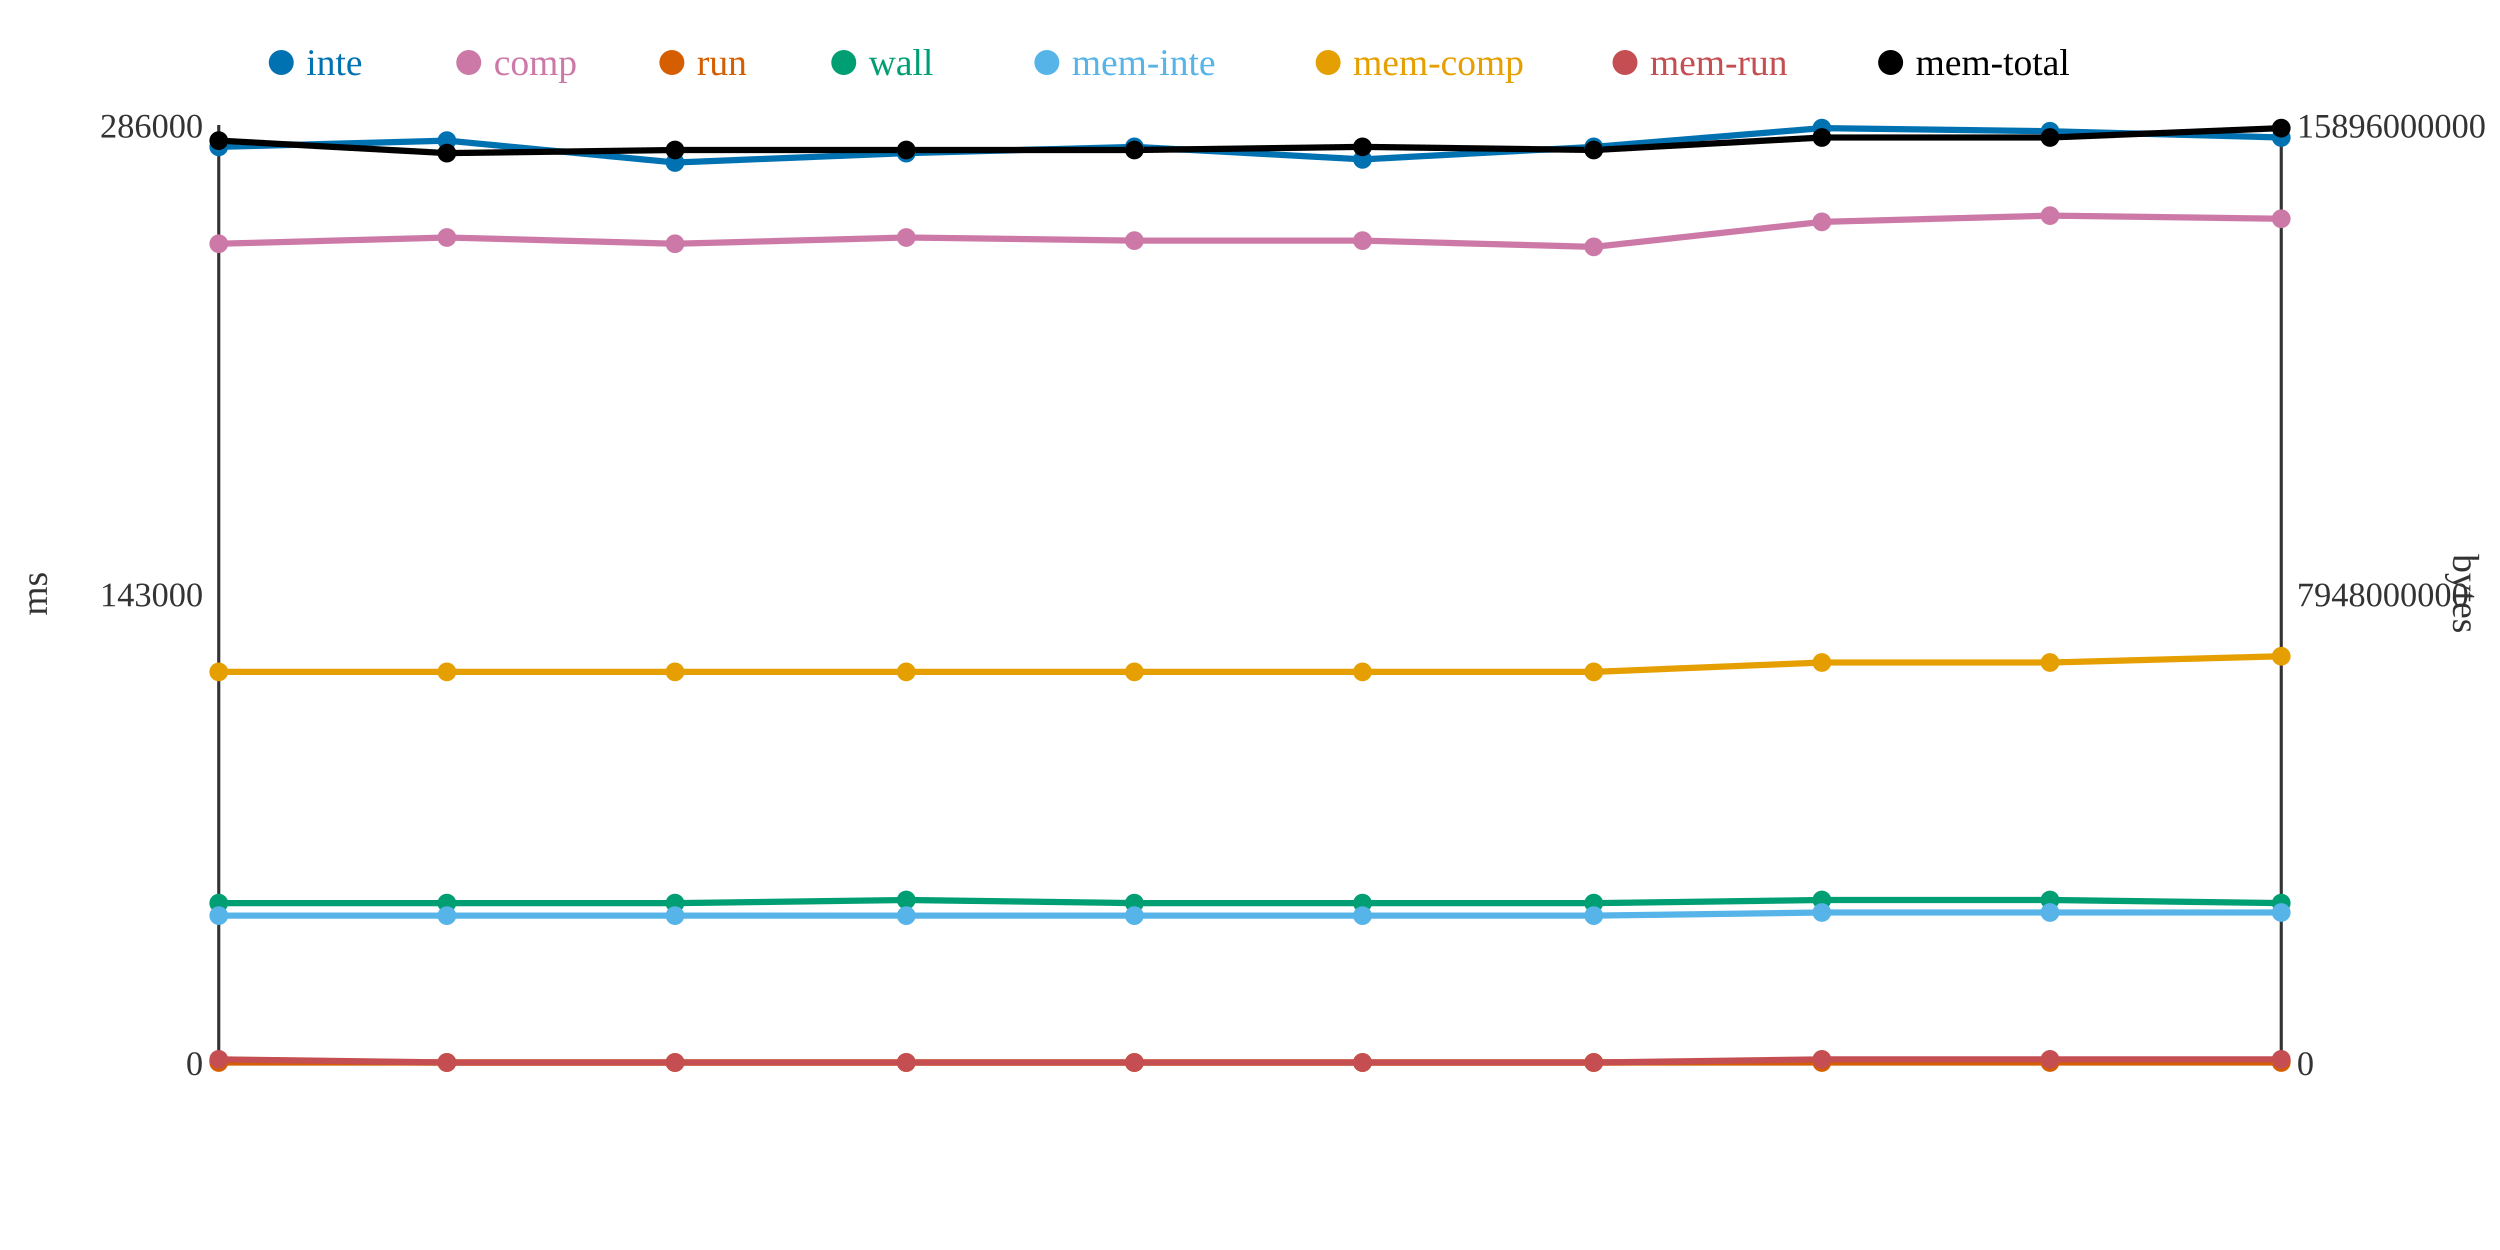
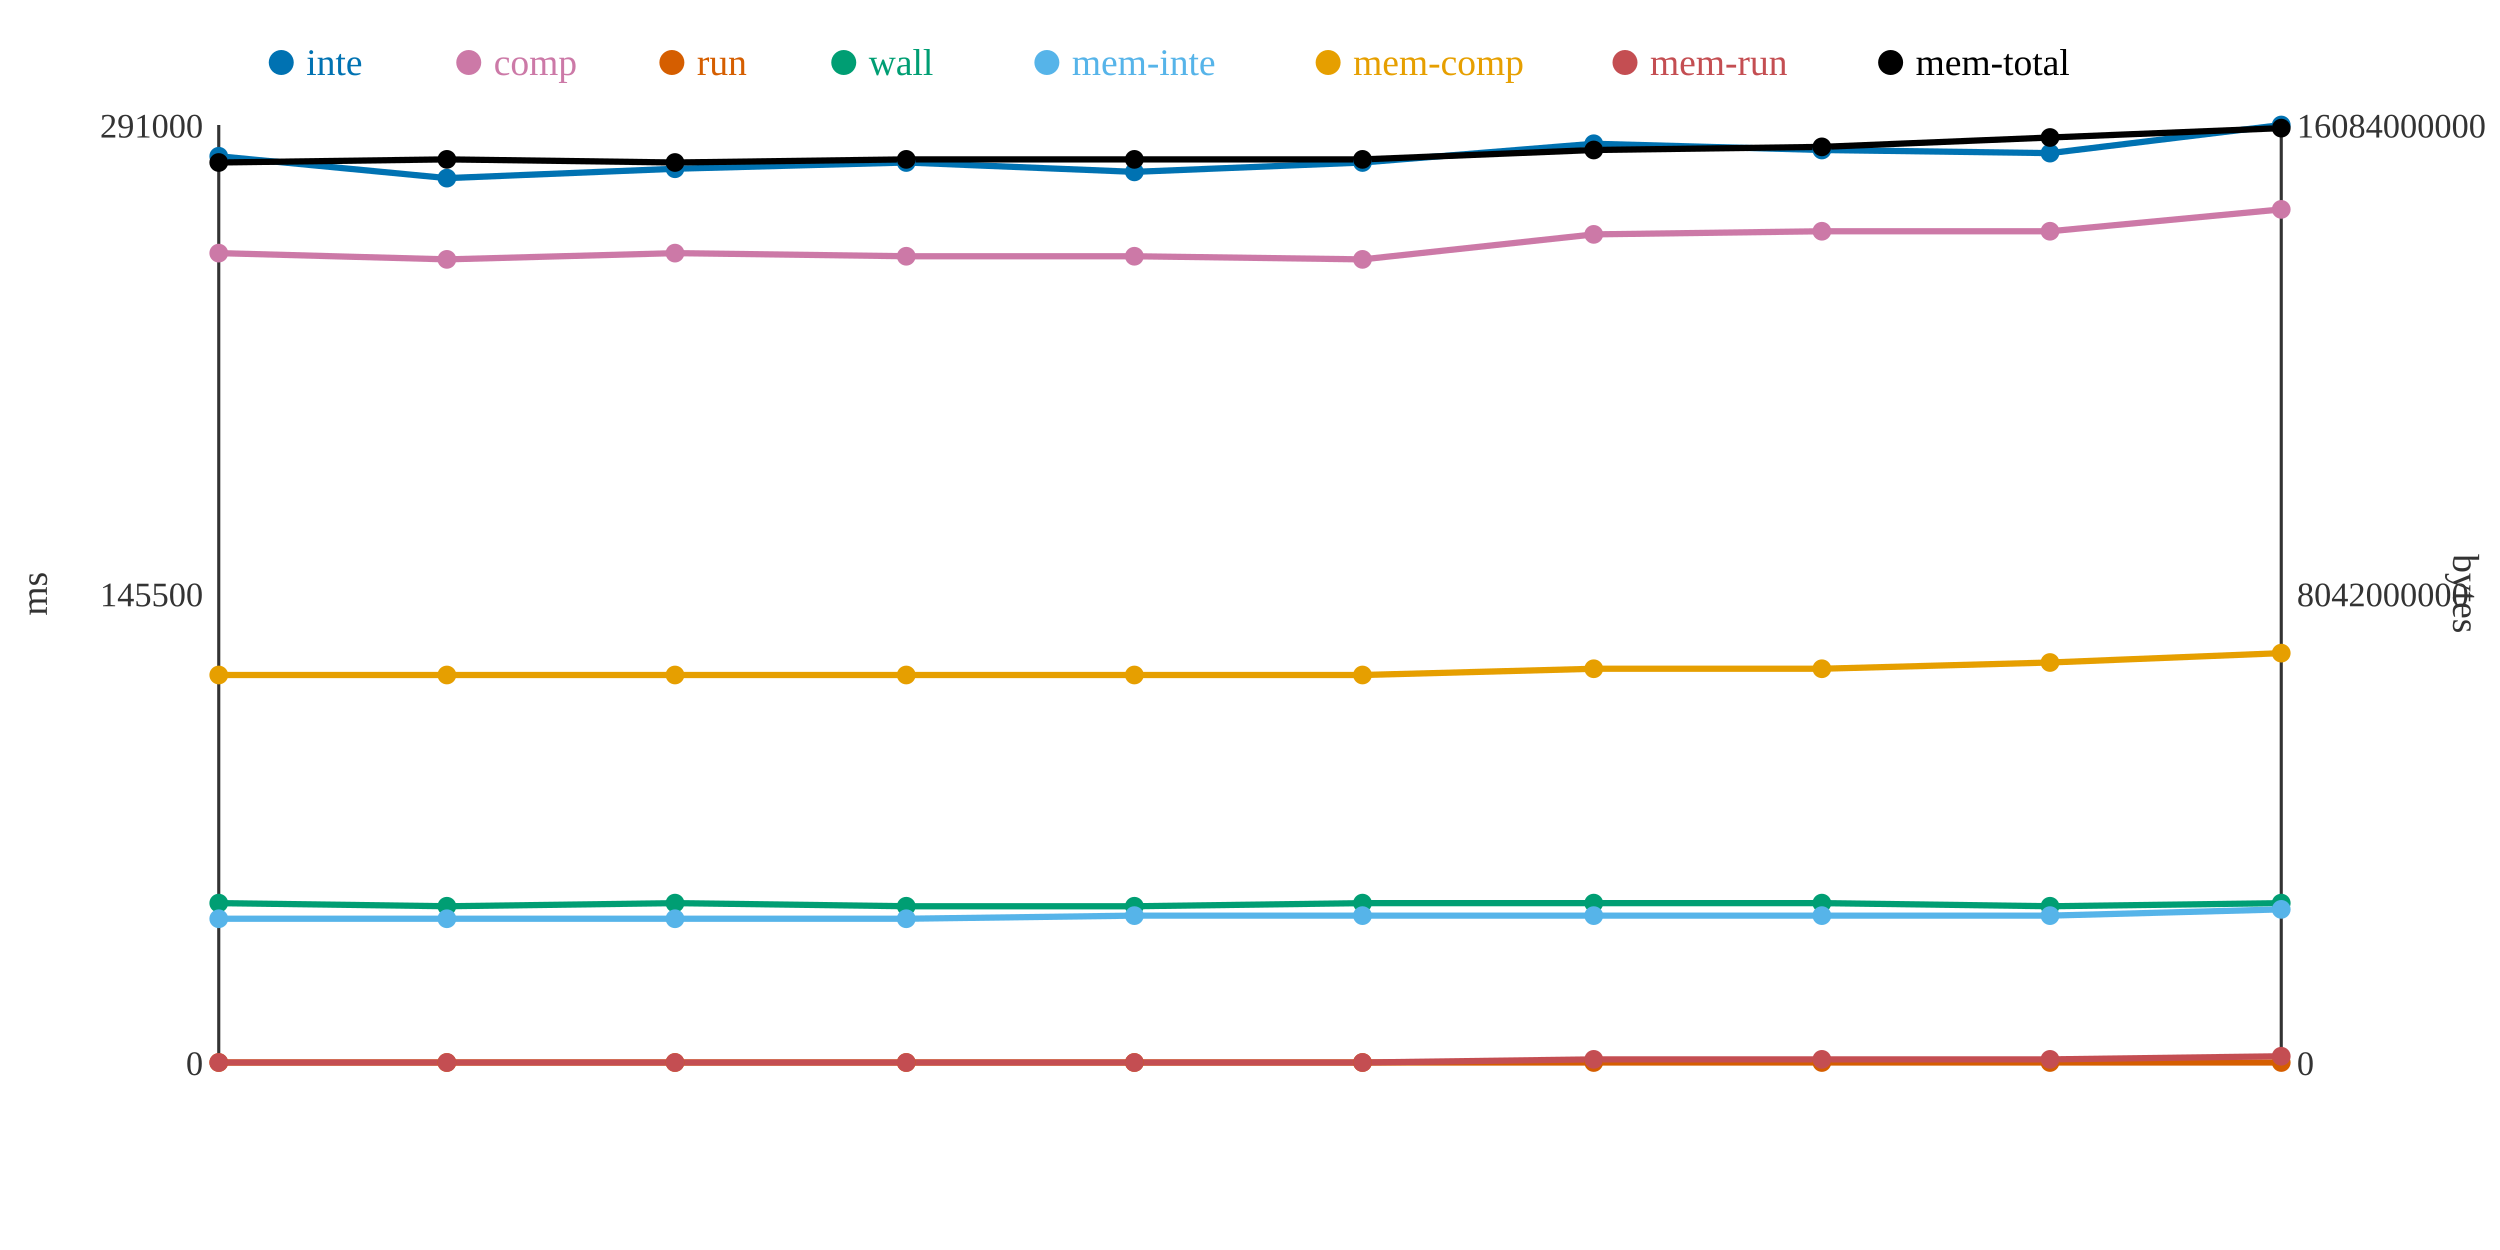
<svg xmlns="http://www.w3.org/2000/svg" width="800" height="400">
  <rect width="800" height="400" fill="white" />
  <line x1="70" y1="40" x2="70" y2="340" stroke="#333" stroke-width="1" />
  <line x1="70" y1="340" x2="730" y2="340" stroke="#333" stroke-width="1" />
  <line x1="730" y1="40" x2="730" y2="340" stroke="#333" stroke-width="1" />
  <text x="65" y="344" text-anchor="end" font-size="11" fill="#333">0</text>
-   <text x="65" y="194" text-anchor="end" font-size="11" fill="#333">143000</text>
-   <text x="65" y="44" text-anchor="end" font-size="11" fill="#333">286000</text>
+   <text x="65" y="194" text-anchor="end" font-size="11" fill="#333">145500</text>
+   <text x="65" y="44" text-anchor="end" font-size="11" fill="#333">291000</text>
  <text x="15" y="190" text-anchor="middle" font-size="12" fill="#333" transform="rotate(-90 15 190)">ms</text>
  <text x="735" y="344" text-anchor="start" font-size="11" fill="#333">0</text>
-   <text x="735" y="194" text-anchor="start" font-size="11" fill="#333">7948000000</text>
-   <text x="735" y="44" text-anchor="start" font-size="11" fill="#333">15896000000</text>
+   <text x="735" y="194" text-anchor="start" font-size="11" fill="#333">8042000000</text>
+   <text x="735" y="44" text-anchor="start" font-size="11" fill="#333">16084000000</text>
  <text x="785" y="190" text-anchor="middle" font-size="12" fill="#333" transform="rotate(90 785 190)">bytes</text>
-   <polyline points="70,47 143,45 216,52 290,49 363,47 436,51 510,47 583,41 656,42 730,44" fill="none" stroke="#0072B2" stroke-width="2" />
-   <polyline points="70,78 143,76 216,78 290,76 363,77 436,77 510,79 583,71 656,69 730,70" fill="none" stroke="#CC79A7" stroke-width="2" />
+   <polyline points="70,50 143,57 216,54 290,52 363,55 436,52 510,46 583,48 656,49 730,40" fill="none" stroke="#0072B2" stroke-width="2" />
+   <polyline points="70,81 143,83 216,81 290,82 363,82 436,83 510,75 583,74 656,74 730,67" fill="none" stroke="#CC79A7" stroke-width="2" />
  <polyline points="70,340 143,340 216,340 290,340 363,340 436,340 510,340 583,340 656,340 730,340" fill="none" stroke="#D55E00" stroke-width="2" />
-   <polyline points="70,289 143,289 216,289 290,288 363,289 436,289 510,289 583,288 656,288 730,289" fill="none" stroke="#009E73" stroke-width="2" />
-   <polyline points="70,293 143,293 216,293 290,293 363,293 436,293 510,293 583,292 656,292 730,292" fill="none" stroke="#56B4E9" stroke-width="2" />
-   <polyline points="70,215 143,215 216,215 290,215 363,215 436,215 510,215 583,212 656,212 730,210" fill="none" stroke="#E69F00" stroke-width="2" />
-   <polyline points="70,339 143,340 216,340 290,340 363,340 436,340 510,340 583,339 656,339 730,339" fill="none" stroke="#C44E52" stroke-width="2" />
-   <polyline points="70,45 143,49 216,48 290,48 363,48 436,47 510,48 583,44 656,44 730,41" fill="none" stroke="#000000" stroke-width="2" />
-   <circle cx="70" cy="47" r="3" fill="#0072B2" />
-   <circle cx="70" cy="78" r="3" fill="#CC79A7" />
+   <polyline points="70,289 143,290 216,289 290,290 363,290 436,289 510,289 583,289 656,290 730,289" fill="none" stroke="#009E73" stroke-width="2" />
+   <polyline points="70,294 143,294 216,294 290,294 363,293 436,293 510,293 583,293 656,293 730,291" fill="none" stroke="#56B4E9" stroke-width="2" />
+   <polyline points="70,216 143,216 216,216 290,216 363,216 436,216 510,214 583,214 656,212 730,209" fill="none" stroke="#E69F00" stroke-width="2" />
+   <polyline points="70,340 143,340 216,340 290,340 363,340 436,340 510,339 583,339 656,339 730,338" fill="none" stroke="#C44E52" stroke-width="2" />
+   <polyline points="70,52 143,51 216,52 290,51 363,51 436,51 510,48 583,47 656,44 730,41" fill="none" stroke="#000000" stroke-width="2" />
+   <circle cx="70" cy="50" r="3" fill="#0072B2" />
+   <circle cx="70" cy="81" r="3" fill="#CC79A7" />
  <circle cx="70" cy="340" r="3" fill="#D55E00" />
  <circle cx="70" cy="289" r="3" fill="#009E73" />
-   <circle cx="70" cy="293" r="3" fill="#56B4E9" />
-   <circle cx="70" cy="215" r="3" fill="#E69F00" />
-   <circle cx="70" cy="339" r="3" fill="#C44E52" />
-   <circle cx="70" cy="45" r="3" fill="#000000" />
-   <circle cx="143" cy="45" r="3" fill="#0072B2" />
-   <circle cx="143" cy="76" r="3" fill="#CC79A7" />
+   <circle cx="70" cy="294" r="3" fill="#56B4E9" />
+   <circle cx="70" cy="216" r="3" fill="#E69F00" />
+   <circle cx="70" cy="340" r="3" fill="#C44E52" />
+   <circle cx="70" cy="52" r="3" fill="#000000" />
+   <circle cx="143" cy="57" r="3" fill="#0072B2" />
+   <circle cx="143" cy="83" r="3" fill="#CC79A7" />
  <circle cx="143" cy="340" r="3" fill="#D55E00" />
-   <circle cx="143" cy="289" r="3" fill="#009E73" />
-   <circle cx="143" cy="293" r="3" fill="#56B4E9" />
-   <circle cx="143" cy="215" r="3" fill="#E69F00" />
+   <circle cx="143" cy="290" r="3" fill="#009E73" />
+   <circle cx="143" cy="294" r="3" fill="#56B4E9" />
+   <circle cx="143" cy="216" r="3" fill="#E69F00" />
  <circle cx="143" cy="340" r="3" fill="#C44E52" />
-   <circle cx="143" cy="49" r="3" fill="#000000" />
-   <circle cx="216" cy="52" r="3" fill="#0072B2" />
-   <circle cx="216" cy="78" r="3" fill="#CC79A7" />
+   <circle cx="143" cy="51" r="3" fill="#000000" />
+   <circle cx="216" cy="54" r="3" fill="#0072B2" />
+   <circle cx="216" cy="81" r="3" fill="#CC79A7" />
  <circle cx="216" cy="340" r="3" fill="#D55E00" />
  <circle cx="216" cy="289" r="3" fill="#009E73" />
-   <circle cx="216" cy="293" r="3" fill="#56B4E9" />
-   <circle cx="216" cy="215" r="3" fill="#E69F00" />
+   <circle cx="216" cy="294" r="3" fill="#56B4E9" />
+   <circle cx="216" cy="216" r="3" fill="#E69F00" />
  <circle cx="216" cy="340" r="3" fill="#C44E52" />
-   <circle cx="216" cy="48" r="3" fill="#000000" />
-   <circle cx="290" cy="49" r="3" fill="#0072B2" />
-   <circle cx="290" cy="76" r="3" fill="#CC79A7" />
+   <circle cx="216" cy="52" r="3" fill="#000000" />
+   <circle cx="290" cy="52" r="3" fill="#0072B2" />
+   <circle cx="290" cy="82" r="3" fill="#CC79A7" />
  <circle cx="290" cy="340" r="3" fill="#D55E00" />
-   <circle cx="290" cy="288" r="3" fill="#009E73" />
-   <circle cx="290" cy="293" r="3" fill="#56B4E9" />
-   <circle cx="290" cy="215" r="3" fill="#E69F00" />
+   <circle cx="290" cy="290" r="3" fill="#009E73" />
+   <circle cx="290" cy="294" r="3" fill="#56B4E9" />
+   <circle cx="290" cy="216" r="3" fill="#E69F00" />
  <circle cx="290" cy="340" r="3" fill="#C44E52" />
-   <circle cx="290" cy="48" r="3" fill="#000000" />
-   <circle cx="363" cy="47" r="3" fill="#0072B2" />
-   <circle cx="363" cy="77" r="3" fill="#CC79A7" />
+   <circle cx="290" cy="51" r="3" fill="#000000" />
+   <circle cx="363" cy="55" r="3" fill="#0072B2" />
+   <circle cx="363" cy="82" r="3" fill="#CC79A7" />
  <circle cx="363" cy="340" r="3" fill="#D55E00" />
-   <circle cx="363" cy="289" r="3" fill="#009E73" />
+   <circle cx="363" cy="290" r="3" fill="#009E73" />
  <circle cx="363" cy="293" r="3" fill="#56B4E9" />
-   <circle cx="363" cy="215" r="3" fill="#E69F00" />
+   <circle cx="363" cy="216" r="3" fill="#E69F00" />
  <circle cx="363" cy="340" r="3" fill="#C44E52" />
-   <circle cx="363" cy="48" r="3" fill="#000000" />
-   <circle cx="436" cy="51" r="3" fill="#0072B2" />
-   <circle cx="436" cy="77" r="3" fill="#CC79A7" />
+   <circle cx="363" cy="51" r="3" fill="#000000" />
+   <circle cx="436" cy="52" r="3" fill="#0072B2" />
+   <circle cx="436" cy="83" r="3" fill="#CC79A7" />
  <circle cx="436" cy="340" r="3" fill="#D55E00" />
  <circle cx="436" cy="289" r="3" fill="#009E73" />
  <circle cx="436" cy="293" r="3" fill="#56B4E9" />
-   <circle cx="436" cy="215" r="3" fill="#E69F00" />
+   <circle cx="436" cy="216" r="3" fill="#E69F00" />
  <circle cx="436" cy="340" r="3" fill="#C44E52" />
-   <circle cx="436" cy="47" r="3" fill="#000000" />
-   <circle cx="510" cy="47" r="3" fill="#0072B2" />
-   <circle cx="510" cy="79" r="3" fill="#CC79A7" />
+   <circle cx="436" cy="51" r="3" fill="#000000" />
+   <circle cx="510" cy="46" r="3" fill="#0072B2" />
+   <circle cx="510" cy="75" r="3" fill="#CC79A7" />
  <circle cx="510" cy="340" r="3" fill="#D55E00" />
  <circle cx="510" cy="289" r="3" fill="#009E73" />
  <circle cx="510" cy="293" r="3" fill="#56B4E9" />
-   <circle cx="510" cy="215" r="3" fill="#E69F00" />
-   <circle cx="510" cy="340" r="3" fill="#C44E52" />
+   <circle cx="510" cy="214" r="3" fill="#E69F00" />
+   <circle cx="510" cy="339" r="3" fill="#C44E52" />
  <circle cx="510" cy="48" r="3" fill="#000000" />
-   <circle cx="583" cy="41" r="3" fill="#0072B2" />
-   <circle cx="583" cy="71" r="3" fill="#CC79A7" />
+   <circle cx="583" cy="48" r="3" fill="#0072B2" />
+   <circle cx="583" cy="74" r="3" fill="#CC79A7" />
  <circle cx="583" cy="340" r="3" fill="#D55E00" />
-   <circle cx="583" cy="288" r="3" fill="#009E73" />
-   <circle cx="583" cy="292" r="3" fill="#56B4E9" />
-   <circle cx="583" cy="212" r="3" fill="#E69F00" />
+   <circle cx="583" cy="289" r="3" fill="#009E73" />
+   <circle cx="583" cy="293" r="3" fill="#56B4E9" />
+   <circle cx="583" cy="214" r="3" fill="#E69F00" />
  <circle cx="583" cy="339" r="3" fill="#C44E52" />
-   <circle cx="583" cy="44" r="3" fill="#000000" />
-   <circle cx="656" cy="42" r="3" fill="#0072B2" />
-   <circle cx="656" cy="69" r="3" fill="#CC79A7" />
+   <circle cx="583" cy="47" r="3" fill="#000000" />
+   <circle cx="656" cy="49" r="3" fill="#0072B2" />
+   <circle cx="656" cy="74" r="3" fill="#CC79A7" />
  <circle cx="656" cy="340" r="3" fill="#D55E00" />
-   <circle cx="656" cy="288" r="3" fill="#009E73" />
-   <circle cx="656" cy="292" r="3" fill="#56B4E9" />
+   <circle cx="656" cy="290" r="3" fill="#009E73" />
+   <circle cx="656" cy="293" r="3" fill="#56B4E9" />
  <circle cx="656" cy="212" r="3" fill="#E69F00" />
  <circle cx="656" cy="339" r="3" fill="#C44E52" />
  <circle cx="656" cy="44" r="3" fill="#000000" />
-   <circle cx="730" cy="44" r="3" fill="#0072B2" />
-   <circle cx="730" cy="70" r="3" fill="#CC79A7" />
+   <circle cx="730" cy="40" r="3" fill="#0072B2" />
+   <circle cx="730" cy="67" r="3" fill="#CC79A7" />
  <circle cx="730" cy="340" r="3" fill="#D55E00" />
  <circle cx="730" cy="289" r="3" fill="#009E73" />
-   <circle cx="730" cy="292" r="3" fill="#56B4E9" />
-   <circle cx="730" cy="210" r="3" fill="#E69F00" />
-   <circle cx="730" cy="339" r="3" fill="#C44E52" />
+   <circle cx="730" cy="291" r="3" fill="#56B4E9" />
+   <circle cx="730" cy="209" r="3" fill="#E69F00" />
+   <circle cx="730" cy="338" r="3" fill="#C44E52" />
  <circle cx="730" cy="41" r="3" fill="#000000" />
  <circle cx="90" cy="20" r="4" fill="#0072B2" />
  <text x="98" y="24" text-anchor="start" font-size="12" fill="#0072B2">inte</text>
  <circle cx="150" cy="20" r="4" fill="#CC79A7" />
  <text x="158" y="24" text-anchor="start" font-size="12" fill="#CC79A7">comp</text>
  <circle cx="215" cy="20" r="4" fill="#D55E00" />
  <text x="223" y="24" text-anchor="start" font-size="12" fill="#D55E00">run</text>
  <circle cx="270" cy="20" r="4" fill="#009E73" />
  <text x="278" y="24" text-anchor="start" font-size="12" fill="#009E73">wall</text>
  <circle cx="335" cy="20" r="4" fill="#56B4E9" />
  <text x="343" y="24" text-anchor="start" font-size="12" fill="#56B4E9">mem-inte</text>
  <circle cx="425" cy="20" r="4" fill="#E69F00" />
  <text x="433" y="24" text-anchor="start" font-size="12" fill="#E69F00">mem-comp</text>
  <circle cx="520" cy="20" r="4" fill="#C44E52" />
  <text x="528" y="24" text-anchor="start" font-size="12" fill="#C44E52">mem-run</text>
  <circle cx="605" cy="20" r="4" fill="#000000" />
  <text x="613" y="24" text-anchor="start" font-size="12" fill="#000000">mem-total</text>
</svg>
